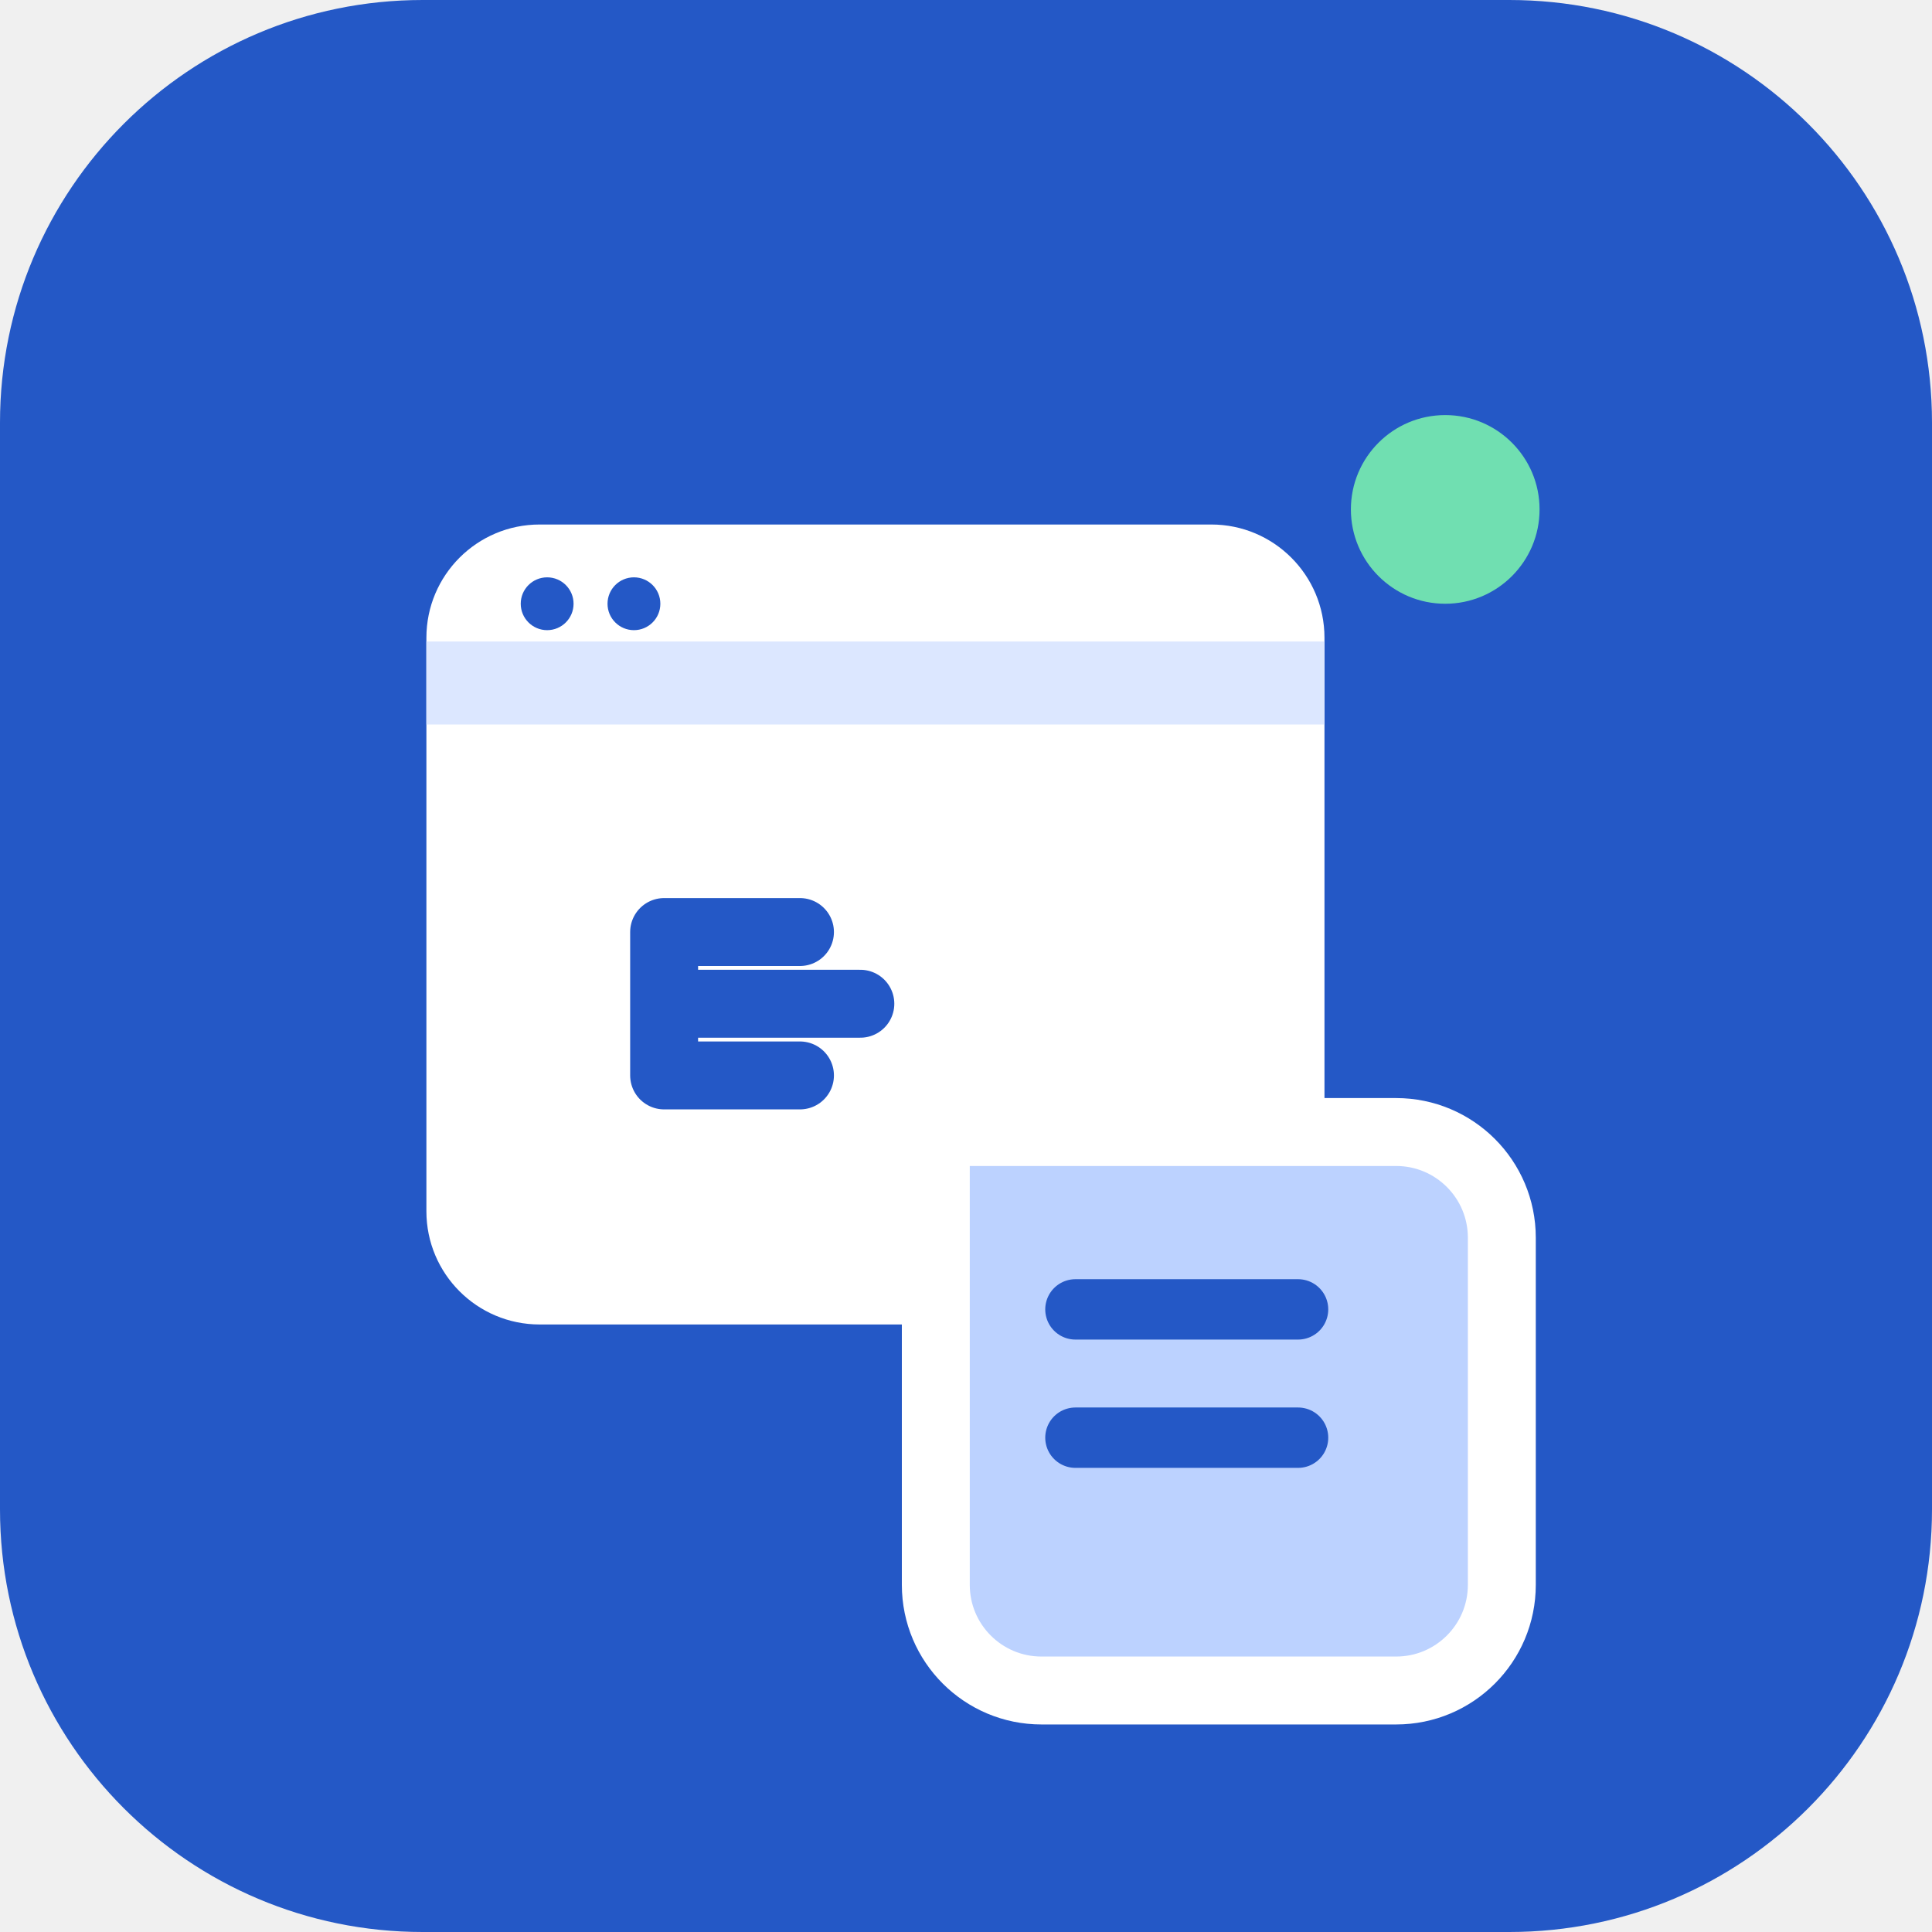
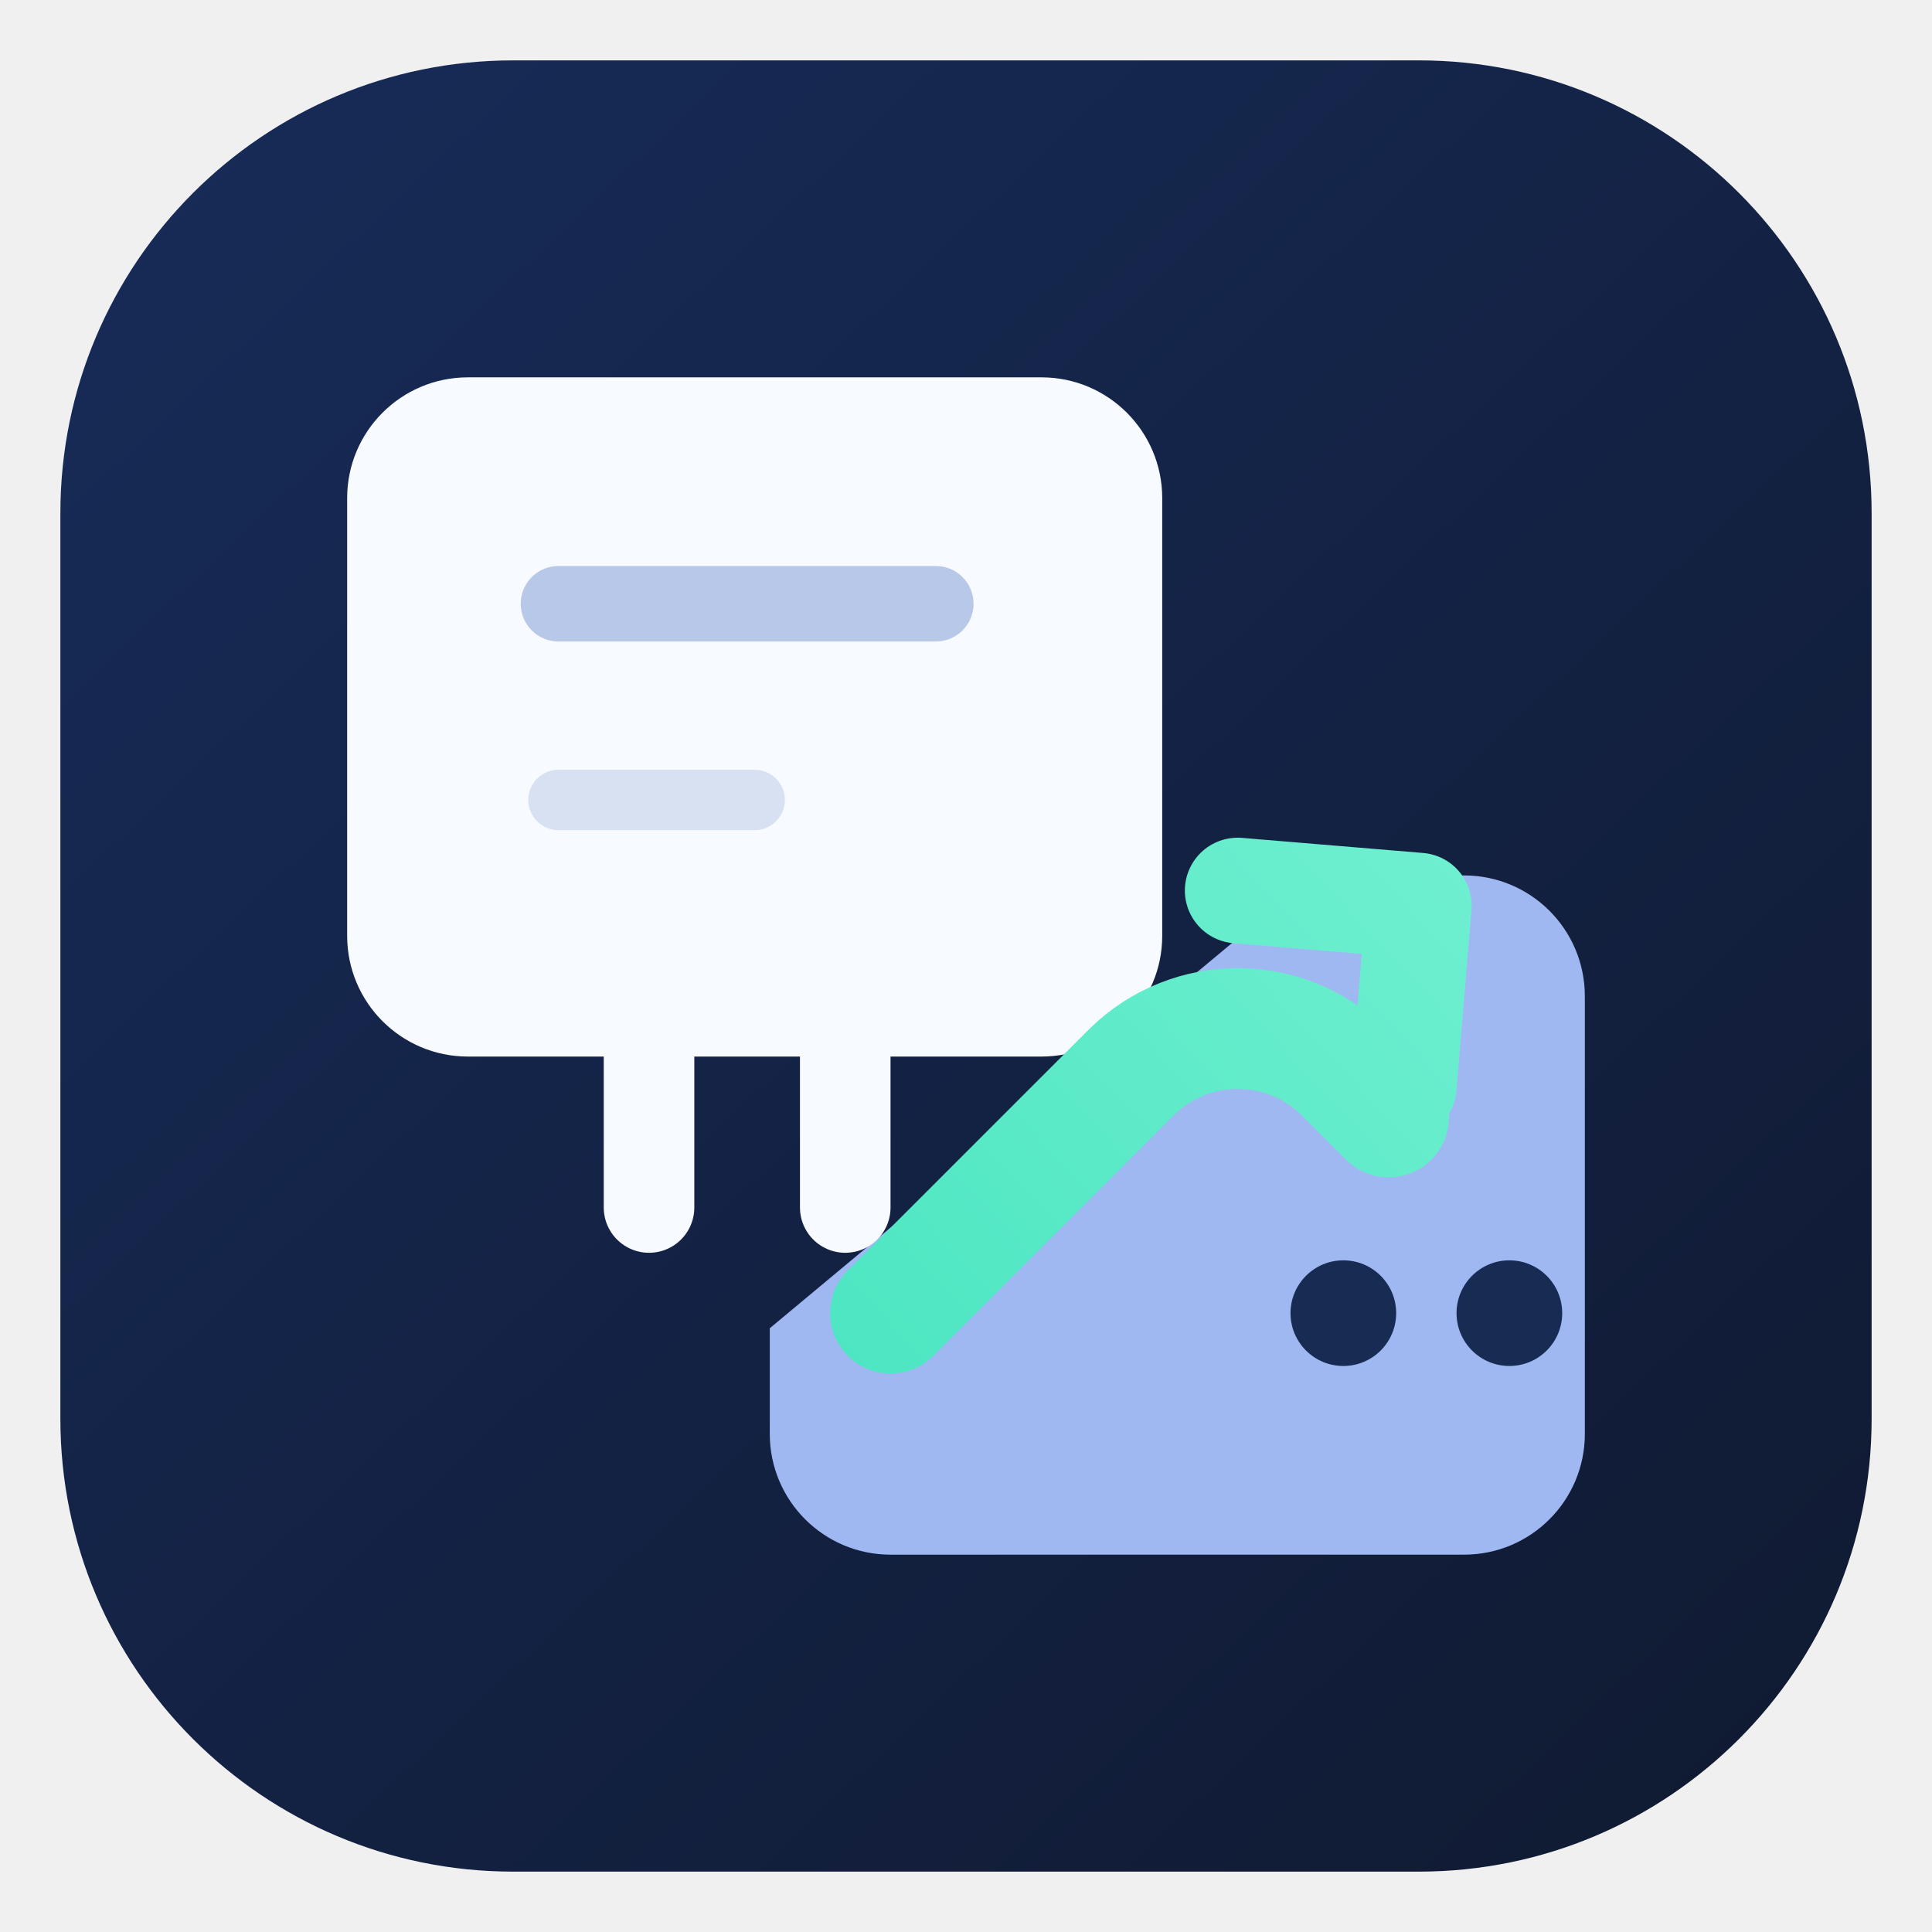
- <svg xmlns="http://www.w3.org/2000/svg" width="512" height="512" viewBox="0 0 512 512">
-   <rect width="512" height="512" rx="112" fill="#2458c6" />
-   <path d="M143 139h178a30 30 0 0 1 30 30v152a30 30 0 0 1-30 30H143a30 30 0 0 1-30-30V169a30 30 0 0 1 30-30Z" fill="#fff" />
-   <path d="M113 181h238" stroke="#dce7ff" stroke-width="22" />
-   <circle cx="145" cy="160" r="7" fill="#2458c6" />
-   <circle cx="168" cy="160" r="7" fill="#2458c6" />
-   <path d="M212 247h-36v38h36m-36-19h52" fill="none" stroke="#2458c6" stroke-linecap="round" stroke-linejoin="round" stroke-width="18" />
-   <path d="M256 300h114a28 28 0 0 1 28 28v92a28 28 0 0 1-28 28h-94a28 28 0 0 1-28-28V300Z" fill="#bcd2ff" stroke="#fff" stroke-width="18" />
-   <path d="M285 347h59m-59 34h59" stroke="#2458c6" stroke-linecap="round" stroke-width="16" />
-   <circle cx="383" cy="135" r="32" fill="#70dfb1" stroke="#2458c6" stroke-width="14" />
+ <svg xmlns="http://www.w3.org/2000/svg" width="512" height="512" viewBox="0 0 128 128">
+   <defs>
+     <linearGradient id="field" x1="12" y1="8" x2="118" y2="120" gradientUnits="userSpaceOnUse">
+       <stop stop-color="#172B57" />
+       <stop offset="1" stop-color="#101A32" />
+     </linearGradient>
+     <linearGradient id="signal" x1="34" y1="92" x2="96" y2="34" gradientUnits="userSpaceOnUse">
+       <stop stop-color="#42E3BE" />
+       <stop offset="1" stop-color="#78F2D3" />
+     </linearGradient>
+   </defs>
+   <rect x="4" y="4" width="120" height="120" rx="30" fill="url(#field)" />
+   <path d="M31 25h38a8 8 0 0 1 8 8v29a8 8 0 0 1-8 8H31a8 8 0 0 1-8-8V33a8 8 0 0 1 8-8Z" fill="#F7FAFF" />
+   <path d="M87 58h10a8 8 0 0 1 8 8v29a8 8 0 0 1-8 8H59a8 8 0 0 1-8-8V88" fill="#9FB8F2" />
+   <path d="M43 70v10m13-10v10" stroke="#F7FAFF" stroke-width="6" stroke-linecap="round" />
+   <path d="M37 40h25" stroke="#B8C8E8" stroke-width="5" stroke-linecap="round" />
+   <path d="M37 53h13" stroke="#D8E1F1" stroke-width="4" stroke-linecap="round" />
+   <path d="M59 87 75 71a10 10 0 0 1 14 0l3 3" fill="none" stroke="url(#signal)" stroke-width="8" stroke-linecap="round" stroke-linejoin="round" />
+   <path d="m82 59 12 1-1 12" fill="none" stroke="url(#signal)" stroke-width="7" stroke-linecap="round" stroke-linejoin="round" />
+   <circle cx="89" cy="87" r="3.5" fill="#182B53" />
+   <circle cx="100" cy="87" r="3.5" fill="#182B53" />
</svg>
